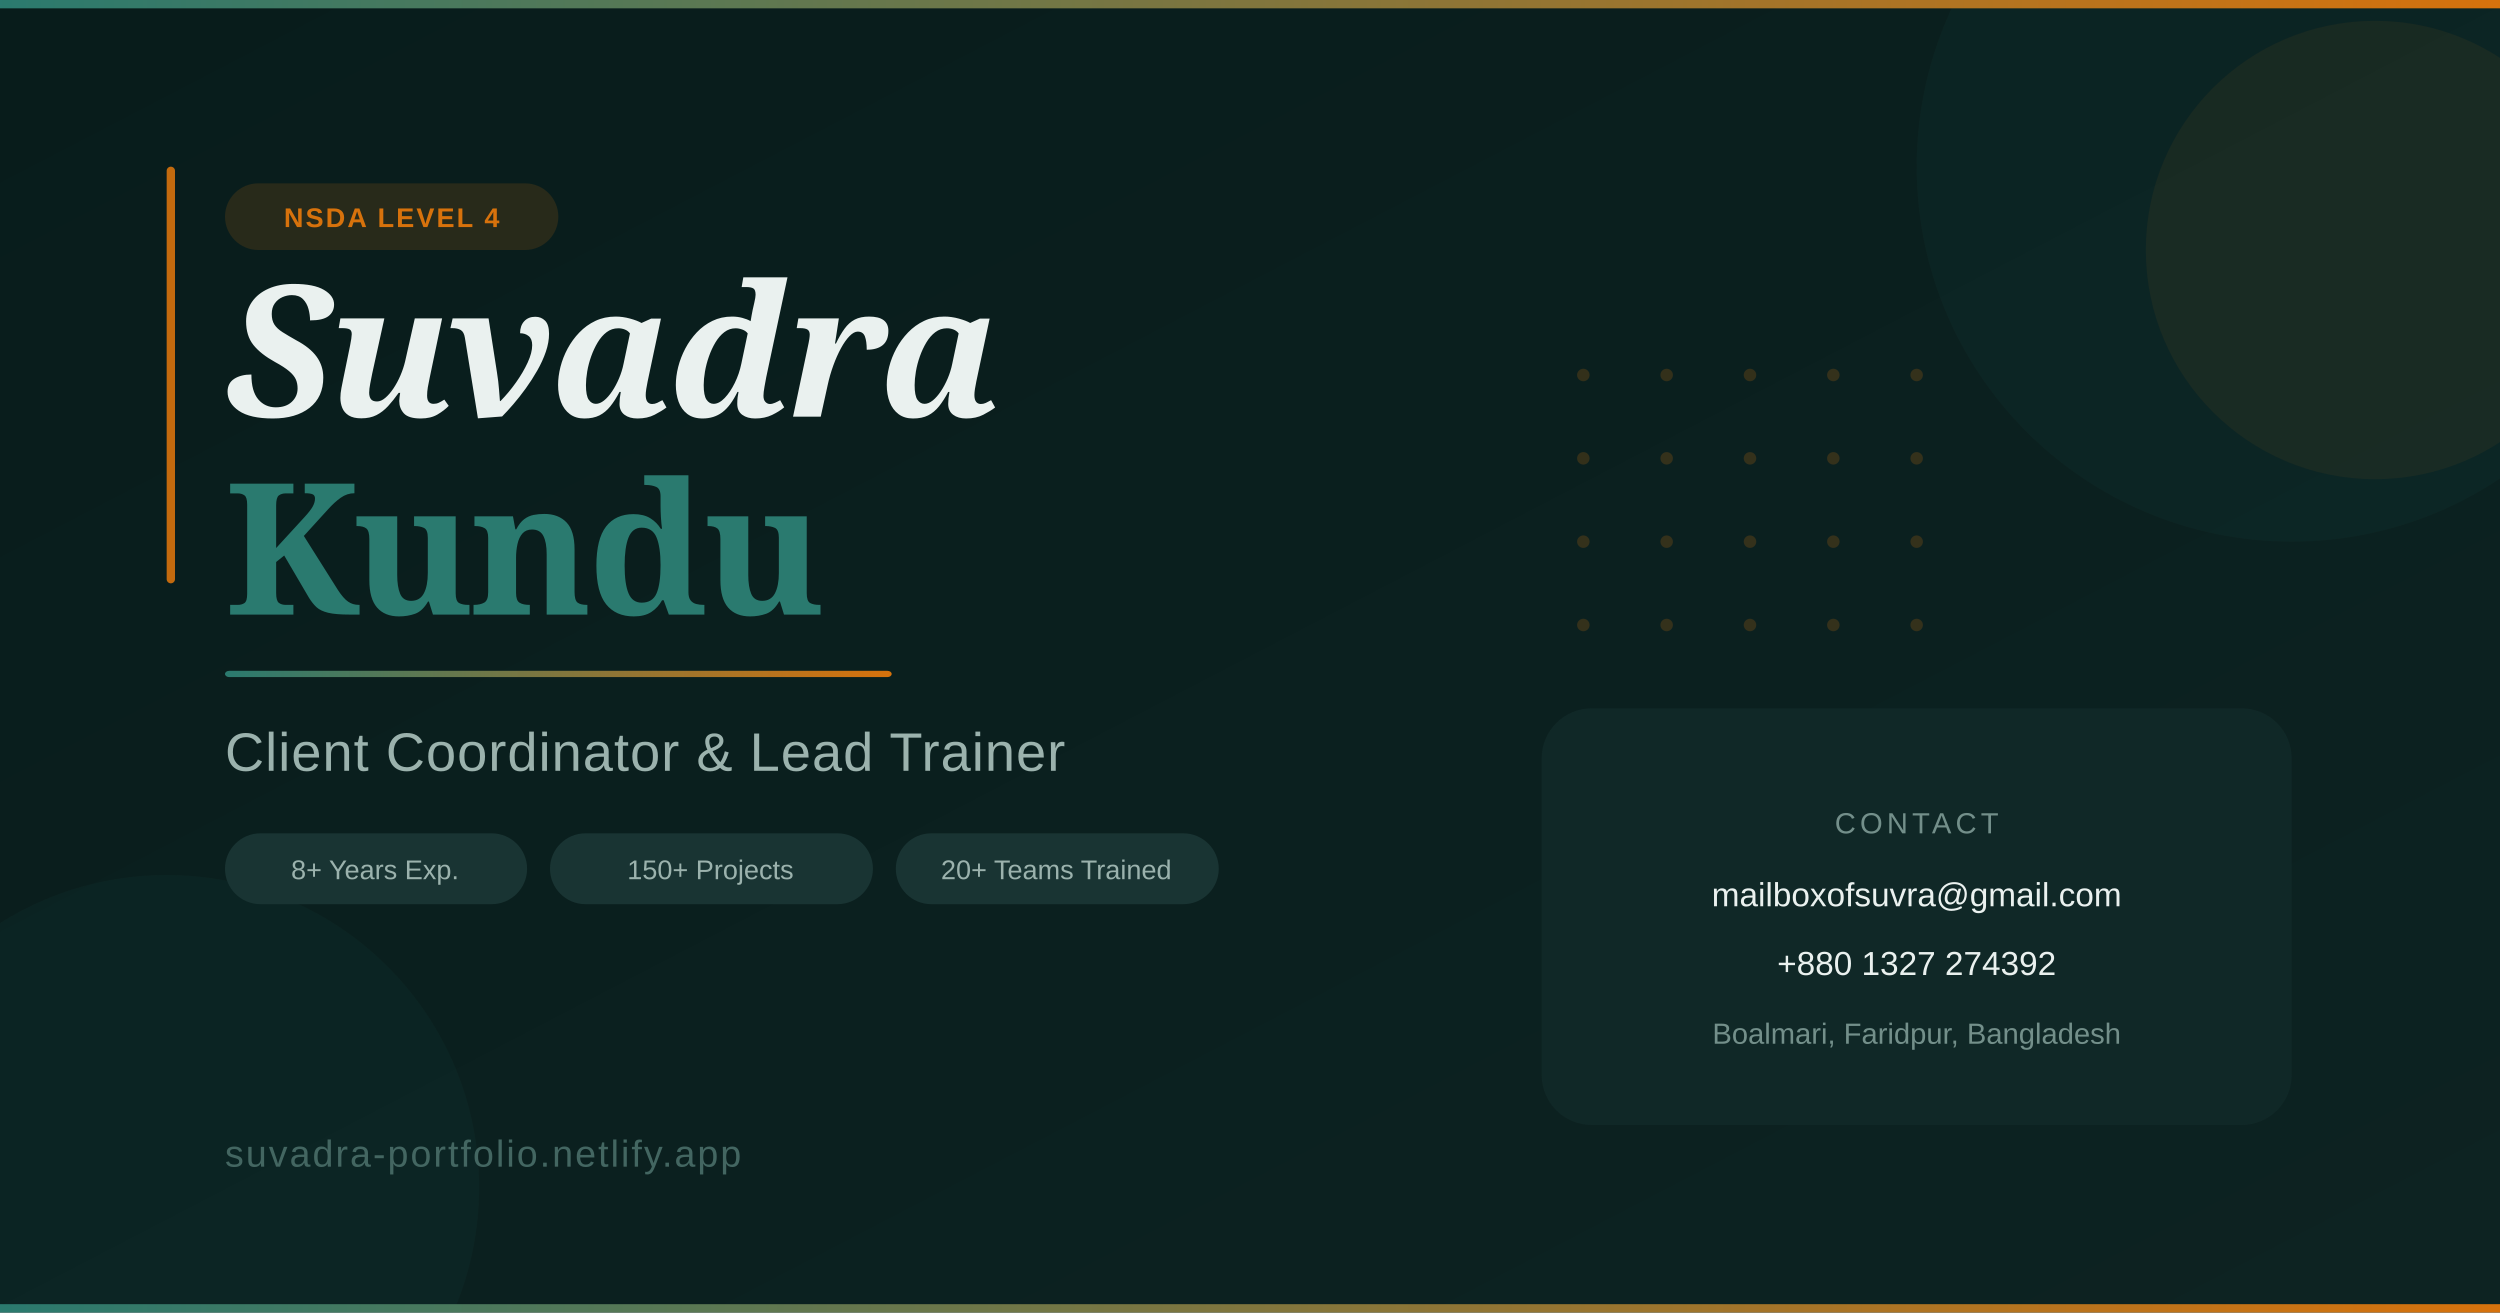
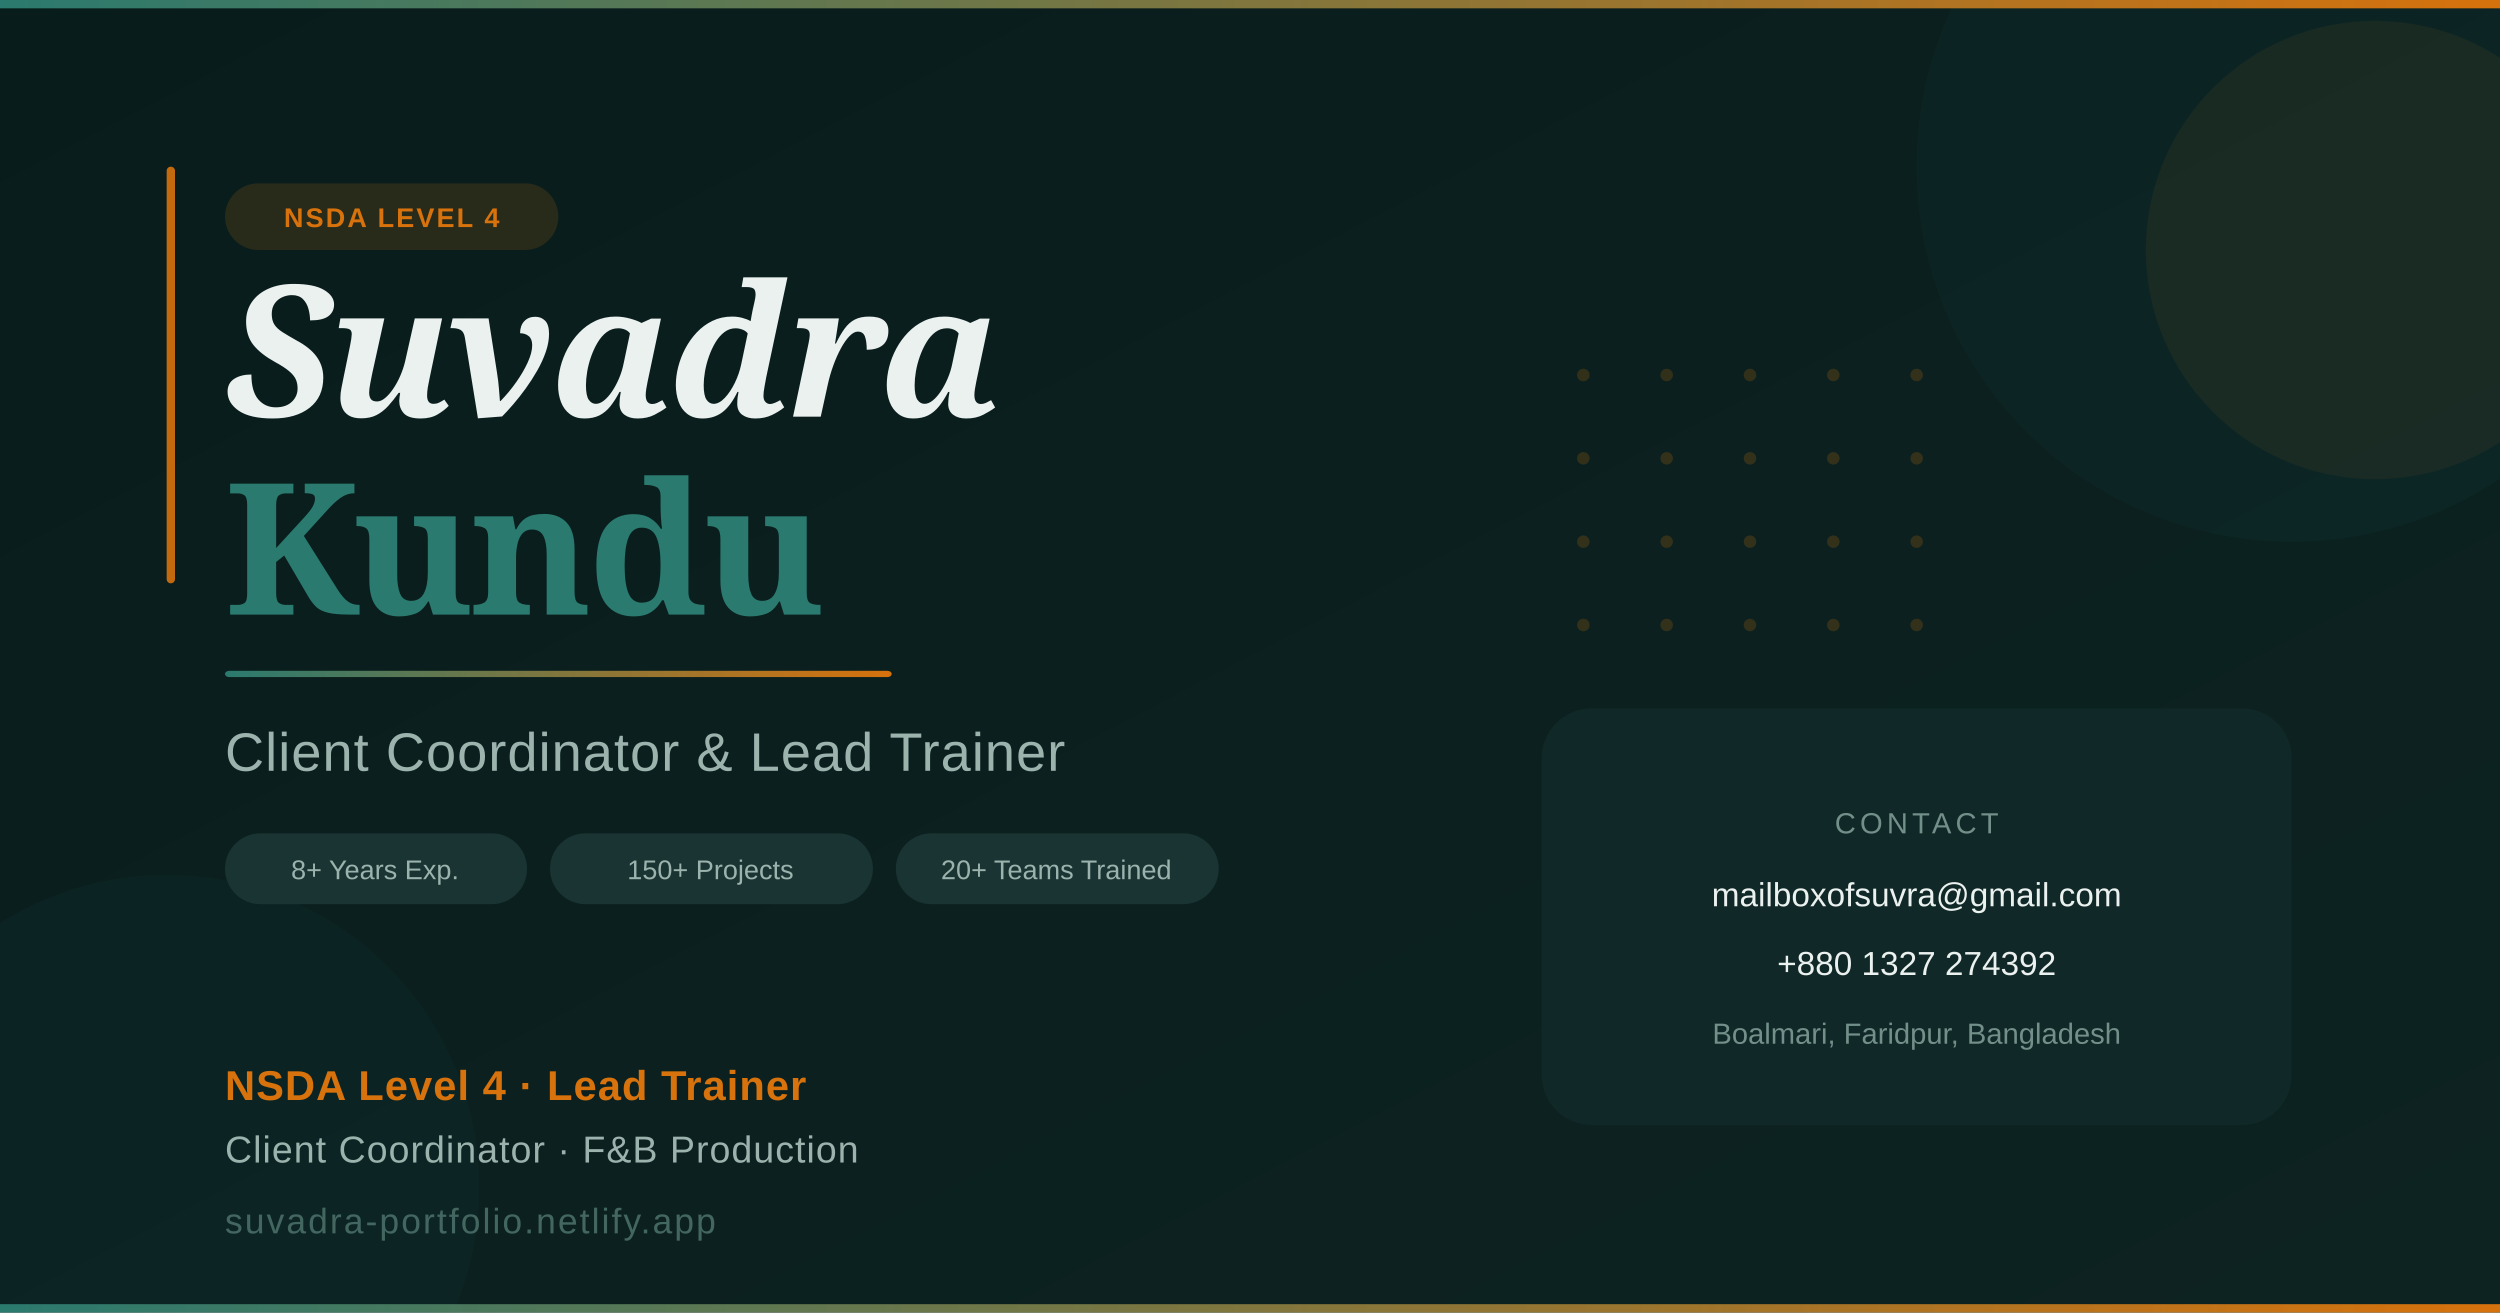
<svg xmlns="http://www.w3.org/2000/svg" width="1200" height="630" viewBox="0 0 1200 630">
  <defs>
    <linearGradient id="bg" x1="0%" y1="0%" x2="100%" y2="100%">
      <stop offset="0%" style="stop-color:#081C1B" />
      <stop offset="100%" style="stop-color:#0D2322" />
    </linearGradient>
    <linearGradient id="accent" x1="0%" y1="0%" x2="100%" y2="0%">
      <stop offset="0%" style="stop-color:#2A7A6F" />
      <stop offset="100%" style="stop-color:#D7720C" />
    </linearGradient>
  </defs>
  <rect width="1200" height="630" fill="url(#bg)" />
  <circle cx="1100" cy="80" r="180" fill="#2A7A6F" opacity="0.06" />
  <circle cx="1140" cy="120" r="110" fill="#D7720C" opacity="0.07" />
  <circle cx="80" cy="570" r="150" fill="#2A7A6F" opacity="0.06" />
  <rect x="0" y="0" width="1200" height="4" fill="url(#accent)" />
  <rect x="80" y="80" width="4" height="200" fill="#D7720C" opacity="0.9" rx="2" />
  <rect x="108" y="88" width="160" height="32" rx="16" fill="#D7720C" opacity="0.15" />
  <text x="188" y="109" font-family="Arial, sans-serif" font-size="13" font-weight="700" fill="#D7720C" text-anchor="middle" letter-spacing="1">NSDA LEVEL 4</text>
  <text x="108" y="200" font-family="Georgia, serif" font-size="88" font-weight="900" font-style="italic" fill="#EAF1EF" letter-spacing="-2">Suvadra</text>
  <text x="108" y="295" font-family="Georgia, serif" font-size="88" font-weight="900" fill="#2A7A6F" letter-spacing="-2">Kundu</text>
  <rect x="108" y="322" width="320" height="3" rx="2" fill="url(#accent)" />
  <text x="108" y="370" font-family="Arial, sans-serif" font-size="26" fill="#9BB2AD" font-weight="400" letter-spacing="0.5">Client Coordinator &amp; Lead Trainer</text>
  <rect x="108" y="400" width="145" height="34" rx="17" fill="#193433" />
  <text x="180" y="422" font-family="Arial, sans-serif" font-size="13" fill="#9BB2AD" text-anchor="middle">8+ Years Exp.</text>
  <rect x="264" y="400" width="155" height="34" rx="17" fill="#193433" />
  <text x="341" y="422" font-family="Arial, sans-serif" font-size="13" fill="#9BB2AD" text-anchor="middle">150+ Projects</text>
  <rect x="430" y="400" width="155" height="34" rx="17" fill="#193433" />
  <text x="507" y="422" font-family="Arial, sans-serif" font-size="13" fill="#9BB2AD" text-anchor="middle">20+ Teams Trained</text>
-   <text x="108" y="560" font-family="Arial, sans-serif" font-size="18" fill="#436661" letter-spacing="1">suvadra-portfolio.netlify.app</text>
+   <text x="108" y="528" font-family="Arial, sans-serif" font-size="20" font-weight="700" fill="#D7720C" letter-spacing="0.5">NSDA Level 4 · Lead Trainer</text>
+   <text x="108" y="558" font-family="Arial, sans-serif" font-size="18" fill="#9BB2AD" letter-spacing="0.5">Client Coordinator · F&amp;B Production</text>
+   <text x="108" y="592" font-family="Arial, sans-serif" font-size="17" fill="#436661" letter-spacing="1">suvadra-portfolio.netlify.app</text>
  <g opacity="0.2">
    <circle cx="760" cy="180" r="3" fill="#D7720C" />
    <circle cx="800" cy="180" r="3" fill="#D7720C" />
    <circle cx="840" cy="180" r="3" fill="#D7720C" />
    <circle cx="880" cy="180" r="3" fill="#D7720C" />
    <circle cx="920" cy="180" r="3" fill="#D7720C" />
    <circle cx="760" cy="220" r="3" fill="#D7720C" />
    <circle cx="800" cy="220" r="3" fill="#D7720C" />
    <circle cx="840" cy="220" r="3" fill="#D7720C" />
    <circle cx="880" cy="220" r="3" fill="#D7720C" />
    <circle cx="920" cy="220" r="3" fill="#D7720C" />
    <circle cx="760" cy="260" r="3" fill="#D7720C" />
    <circle cx="800" cy="260" r="3" fill="#D7720C" />
    <circle cx="840" cy="260" r="3" fill="#D7720C" />
    <circle cx="880" cy="260" r="3" fill="#D7720C" />
    <circle cx="920" cy="260" r="3" fill="#D7720C" />
    <circle cx="760" cy="300" r="3" fill="#D7720C" />
    <circle cx="800" cy="300" r="3" fill="#D7720C" />
    <circle cx="840" cy="300" r="3" fill="#D7720C" />
    <circle cx="880" cy="300" r="3" fill="#D7720C" />
    <circle cx="920" cy="300" r="3" fill="#D7720C" />
  </g>
  <rect x="740" y="340" width="360" height="200" rx="24" fill="#112928" opacity="0.9" />
  <text x="920" y="400" font-family="Arial, sans-serif" font-size="14" fill="#738F8A" text-anchor="middle" letter-spacing="2">CONTACT</text>
  <text x="920" y="435" font-family="Arial, sans-serif" font-size="16" fill="#EAF1EF" text-anchor="middle">mailboxofsuvra@gmail.com</text>
  <text x="920" y="468" font-family="Arial, sans-serif" font-size="16" fill="#EAF1EF" text-anchor="middle">+880 1327 274392</text>
  <text x="920" y="501" font-family="Arial, sans-serif" font-size="14" fill="#738F8A" text-anchor="middle">Boalmari, Faridpur, Bangladesh</text>
  <rect x="0" y="626" width="1200" height="4" fill="url(#accent)" />
</svg>
